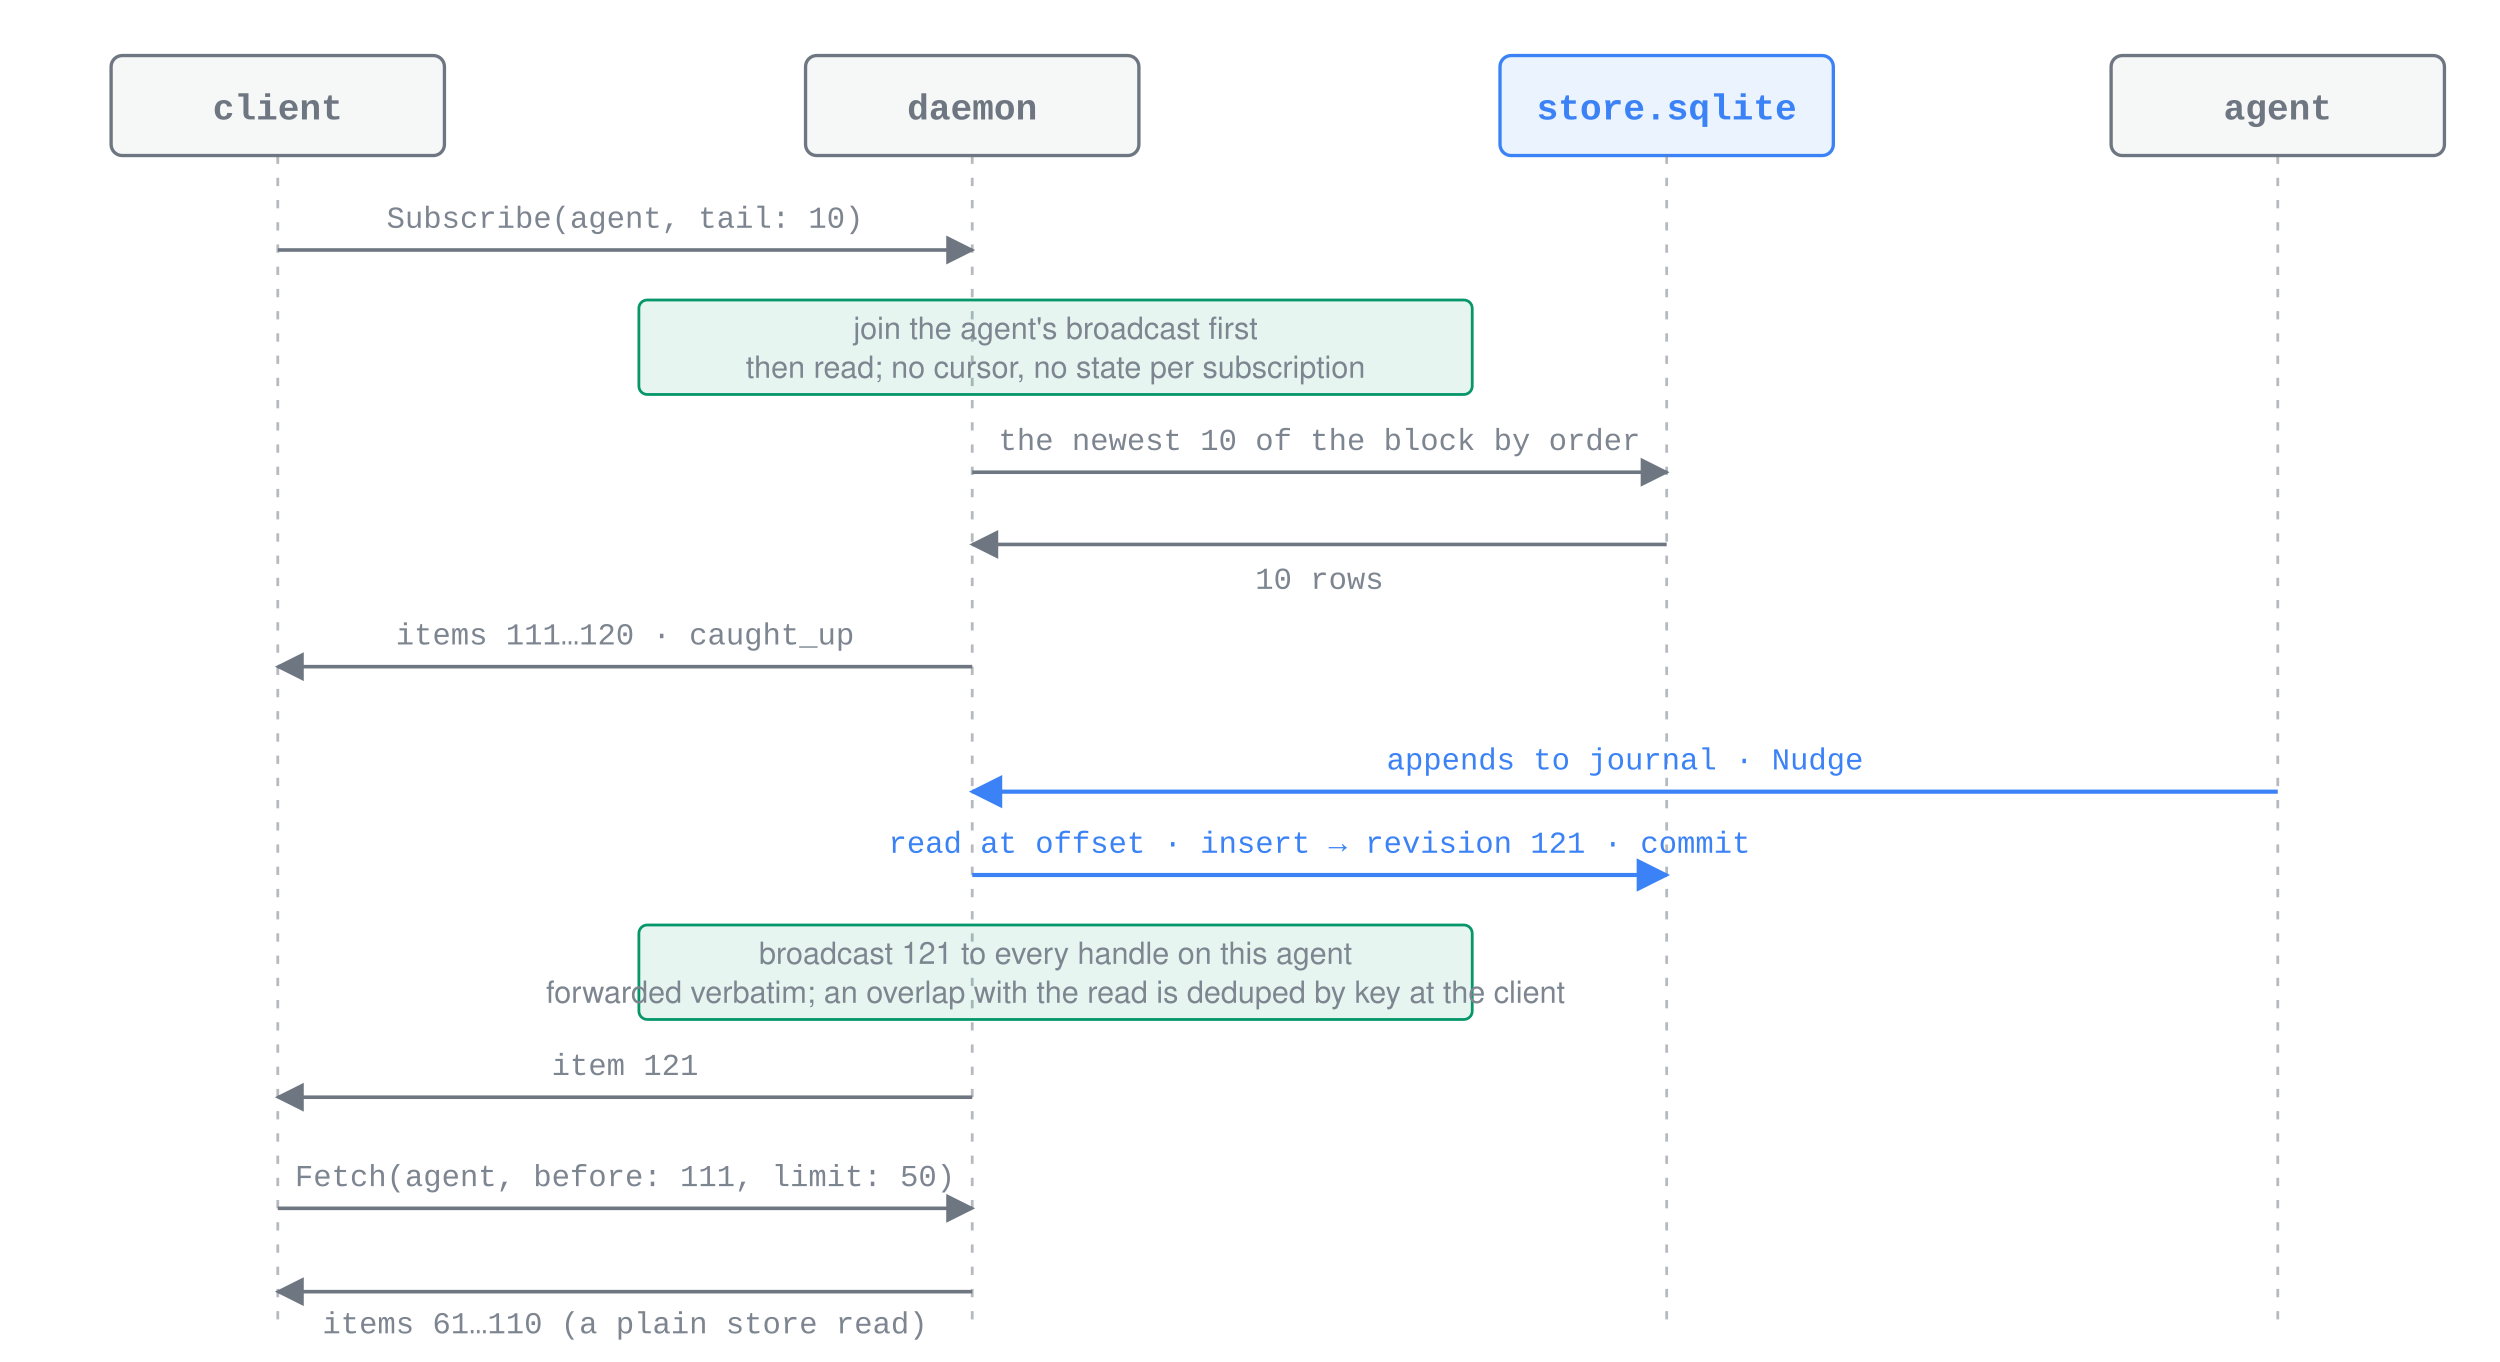
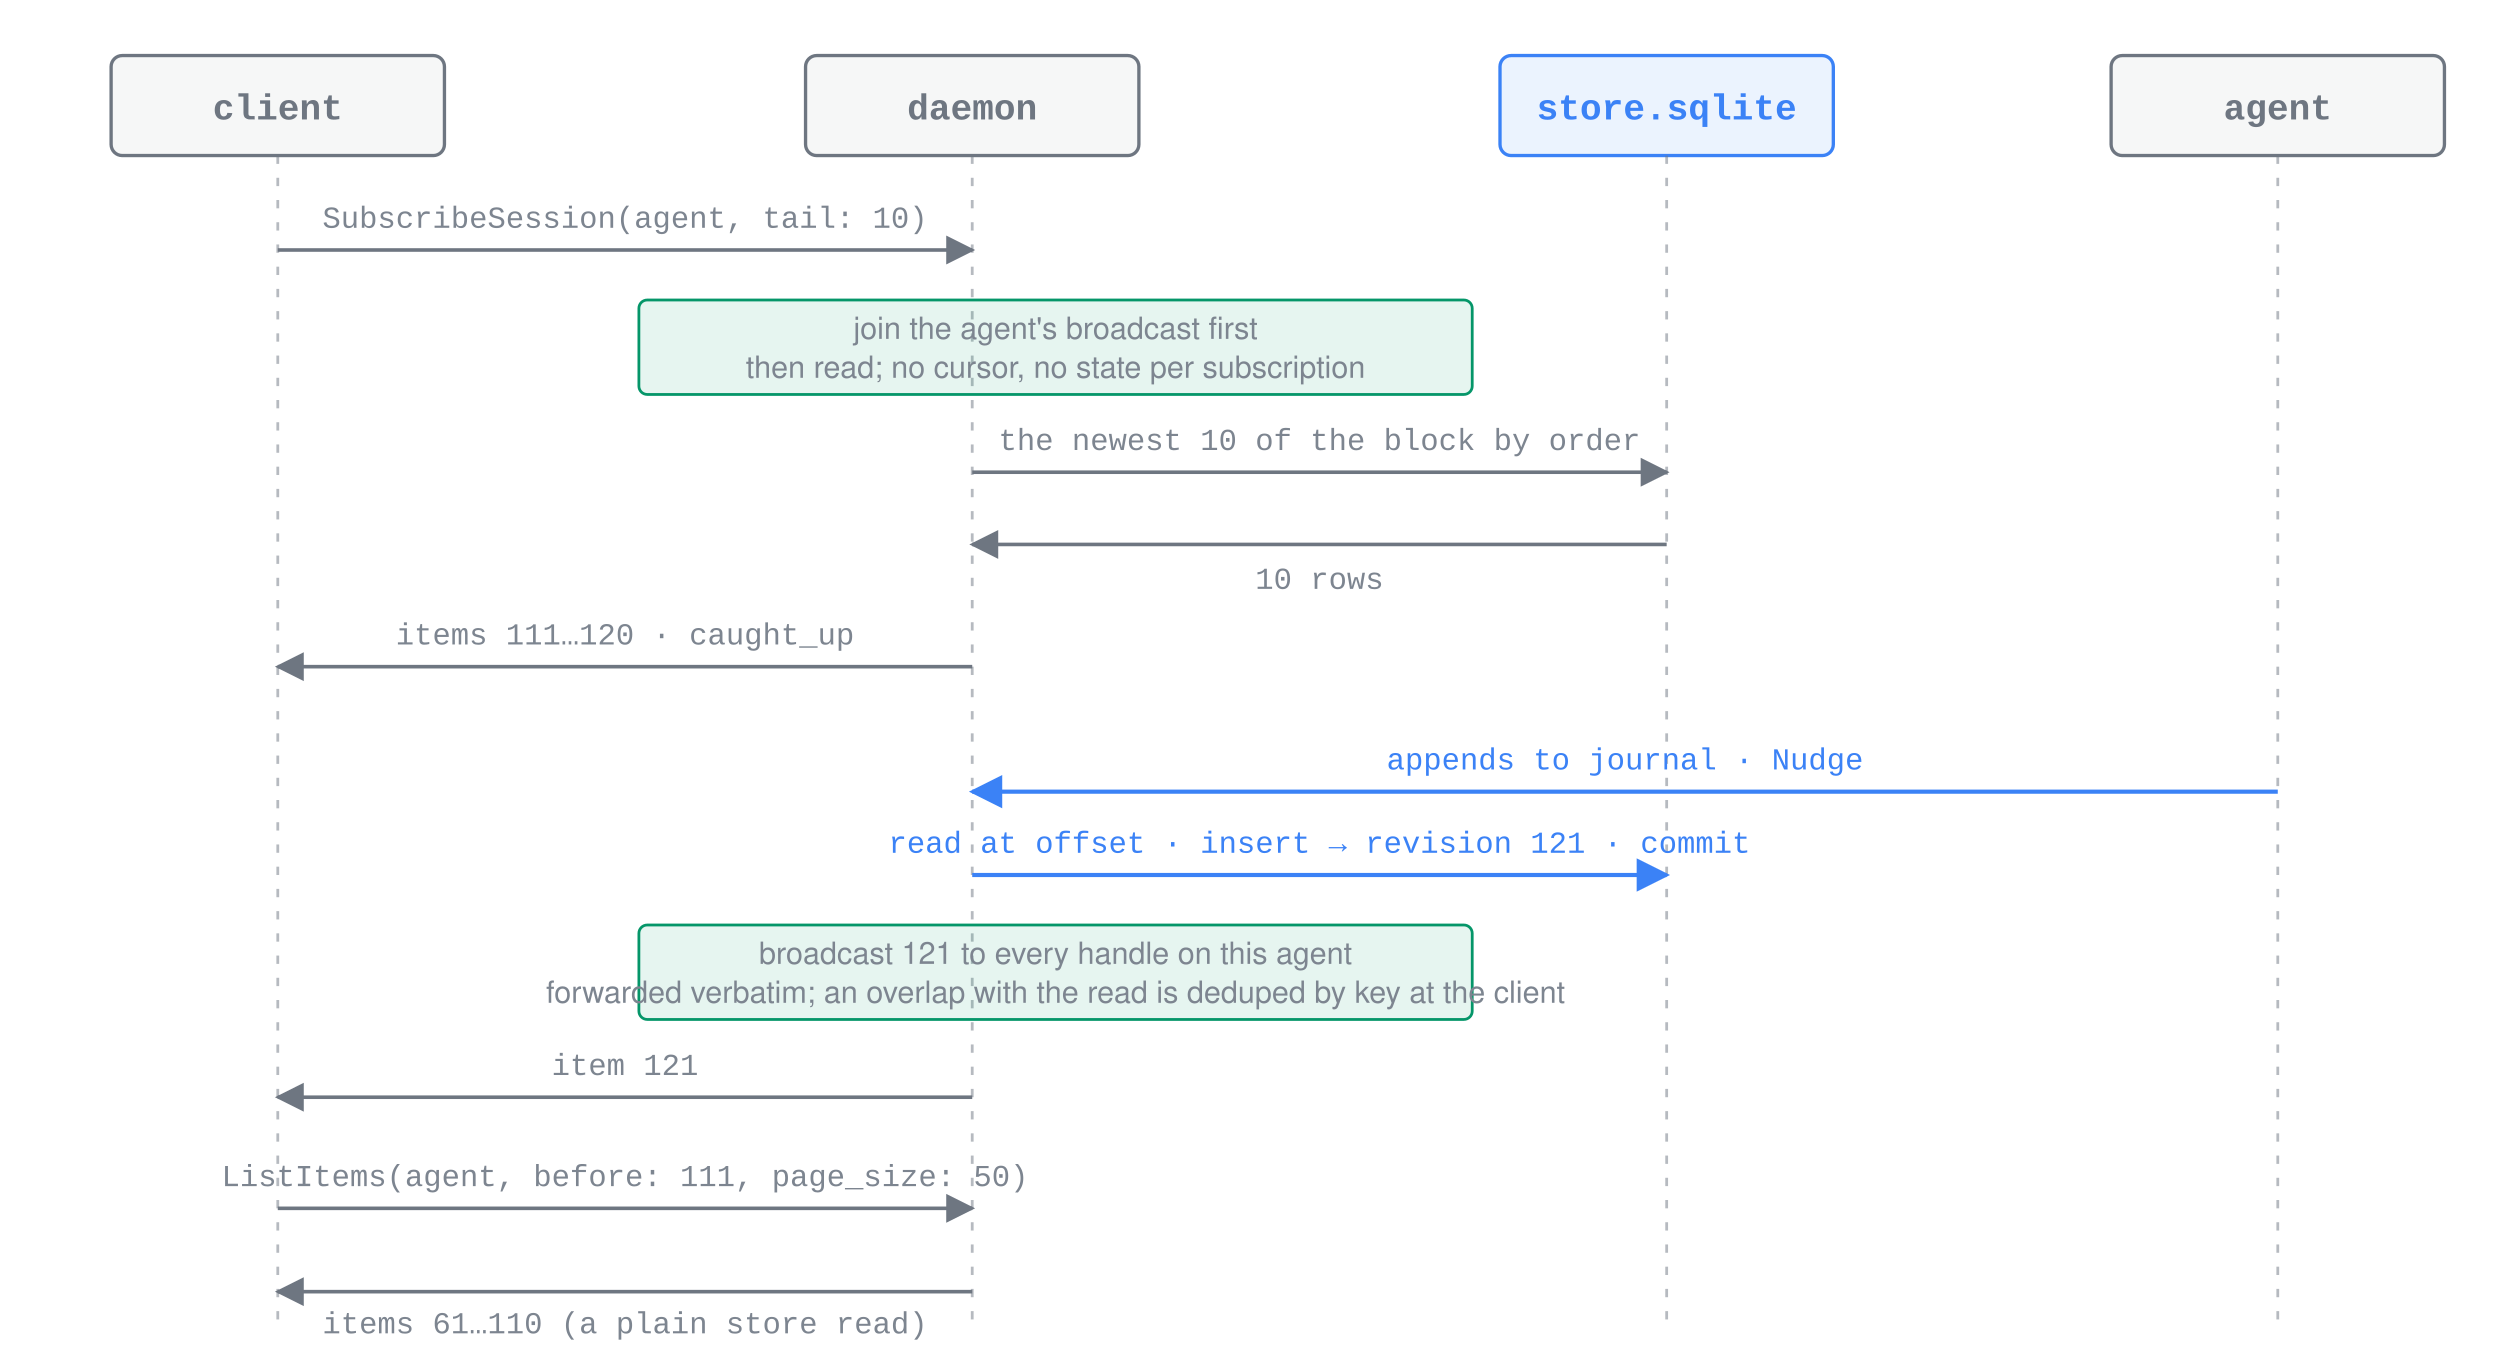
<svg xmlns="http://www.w3.org/2000/svg" viewBox="0 0 900 490" role="img">
  <style>
    svg { font-family: ui-monospace, SFMono-Regular, Menlo, Consolas, "Liberation Mono", monospace; }
    .box { fill: #6e7681; fill-opacity: 0.06; stroke: #6e7681; stroke-width: 1.2; }
    .box2 { fill: #6e7681; fill-opacity: 0.14; stroke: #6e7681; stroke-width: 1.2; }
    .pin { fill: #d97706; fill-opacity: 0.12; stroke: #d97706; stroke-width: 1.2; }
    .file { fill: #3b82f6; fill-opacity: 0.10; stroke: #3b82f6; stroke-width: 1.2; }
    .ghost { fill: none; stroke: #6e7681; stroke-width: 1; stroke-dasharray: 4 4; opacity: 0.7; }
    .lane { fill: none; stroke: #6e7681; stroke-width: 1; stroke-dasharray: 3 5; opacity: 0.5; }
    .arrow { fill: none; stroke: #6e7681; stroke-width: 1.3; }
    .arrow-file { fill: none; stroke: #3b82f6; stroke-width: 1.5; }
    .arrow-dashed { fill: none; stroke: #6e7681; stroke-width: 1.2; stroke-dasharray: 5 4; }
    .note { fill: #059669; fill-opacity: 0.10; stroke: #059669; stroke-width: 1; }
    .bar { fill: #6e7681; fill-opacity: 0.14; stroke: #6e7681; stroke-width: 1.2; }
    .bar-a { fill: #3b82f6; fill-opacity: 0.14; stroke: #3b82f6; stroke-width: 1.2; }
    text { font-size: 12px; fill: #6e7681; }
    text.t { font-size: 13px; font-weight: 600; }
    text.s { font-size: 11px; fill: #7d8590; }
    text.a { fill: #3b82f6; }
    text.p { fill: #d97706; }
    text.sans { font-family: system-ui, -apple-system, "Segoe UI", Helvetica, Arial, sans-serif; }
  </style>
  <defs>
    <marker id="ah" viewBox="0 0 10 10" refX="9" refY="5" markerWidth="8" markerHeight="8" orient="auto-start-reverse">
      <path d="M0,0 L10,5 L0,10 z" fill="#6e7681" />
    </marker>
    <marker id="ahf" viewBox="0 0 10 10" refX="9" refY="5" markerWidth="8" markerHeight="8" orient="auto-start-reverse">
      <path d="M0,0 L10,5 L0,10 z" fill="#3b82f6" />
    </marker>
  </defs>
  <rect class="box" x="40" y="20" width="120" height="36" rx="4" />
  <text class="t" x="100" y="43" text-anchor="middle">client</text>
  <rect class="box" x="290" y="20" width="120" height="36" rx="4" />
  <text class="t" x="350" y="43" text-anchor="middle">daemon</text>
  <rect class="file" x="540" y="20" width="120" height="36" rx="4" />
  <text class="t a" x="600" y="43" text-anchor="middle">store.sqlite</text>
  <rect class="box" x="760" y="20" width="120" height="36" rx="4" />
  <text class="t" x="820" y="43" text-anchor="middle">agent</text>
  <line class="lane" x1="100" y1="56" x2="100" y2="480" />
  <line class="lane" x1="350" y1="56" x2="350" y2="480" />
  <line class="lane" x1="600" y1="56" x2="600" y2="480" />
  <line class="lane" x1="820" y1="56" x2="820" y2="480" />
  <path class="arrow" d="M100,90 H350" marker-end="url(#ah)" />
-   <text class="s" x="225" y="82" text-anchor="middle">Subscribe(agent, tail: 10)</text>
+   <text class="s" x="225" y="82" text-anchor="middle">SubscribeSession(agent, tail: 10)</text>
  <rect class="note" x="230" y="108" width="300" height="34" rx="3" />
  <text class="s sans" x="380" y="122" text-anchor="middle">join the agent's broadcast first</text>
  <text class="s sans" x="380" y="136" text-anchor="middle">then read; no cursor, no state per subscription</text>
  <path class="arrow" d="M350,170 H600" marker-end="url(#ah)" />
  <text class="s" x="475" y="162" text-anchor="middle">the newest 10 of the block by order</text>
  <path class="arrow" d="M600,196 H350" marker-end="url(#ah)" />
  <text class="s" x="475" y="212" text-anchor="middle">10 rows</text>
  <path class="arrow" d="M350,240 H100" marker-end="url(#ah)" />
  <text class="s" x="225" y="232" text-anchor="middle">items 111…120 · caught_up</text>
  <path class="arrow-file" d="M820,285 H350" marker-end="url(#ahf)" />
  <text class="s a" x="585" y="277" text-anchor="middle">appends to journal · Nudge</text>
  <path class="arrow-file" d="M350,315 H600" marker-end="url(#ahf)" />
  <text class="s a" x="475" y="307" text-anchor="middle">read at offset · insert → revision 121 · commit</text>
  <rect class="note" x="230" y="333" width="300" height="34" rx="3" />
  <text class="s sans" x="380" y="347" text-anchor="middle">broadcast 121 to every handle on this agent</text>
  <text class="s sans" x="380" y="361" text-anchor="middle">forwarded verbatim; an overlap with the read is deduped by key at the client</text>
  <path class="arrow" d="M350,395 H100" marker-end="url(#ah)" />
  <text class="s" x="225" y="387" text-anchor="middle">item 121</text>
  <path class="arrow" d="M100,435 H350" marker-end="url(#ah)" />
-   <text class="s" x="225" y="427" text-anchor="middle">Fetch(agent, before: 111, limit: 50)</text>
+   <text class="s" x="225" y="427" text-anchor="middle">ListItems(agent, before: 111, page_size: 50)</text>
  <path class="arrow" d="M350,465 H100" marker-end="url(#ah)" />
  <text class="s" x="225" y="480" text-anchor="middle">items 61…110 (a plain store read)</text>
</svg>
